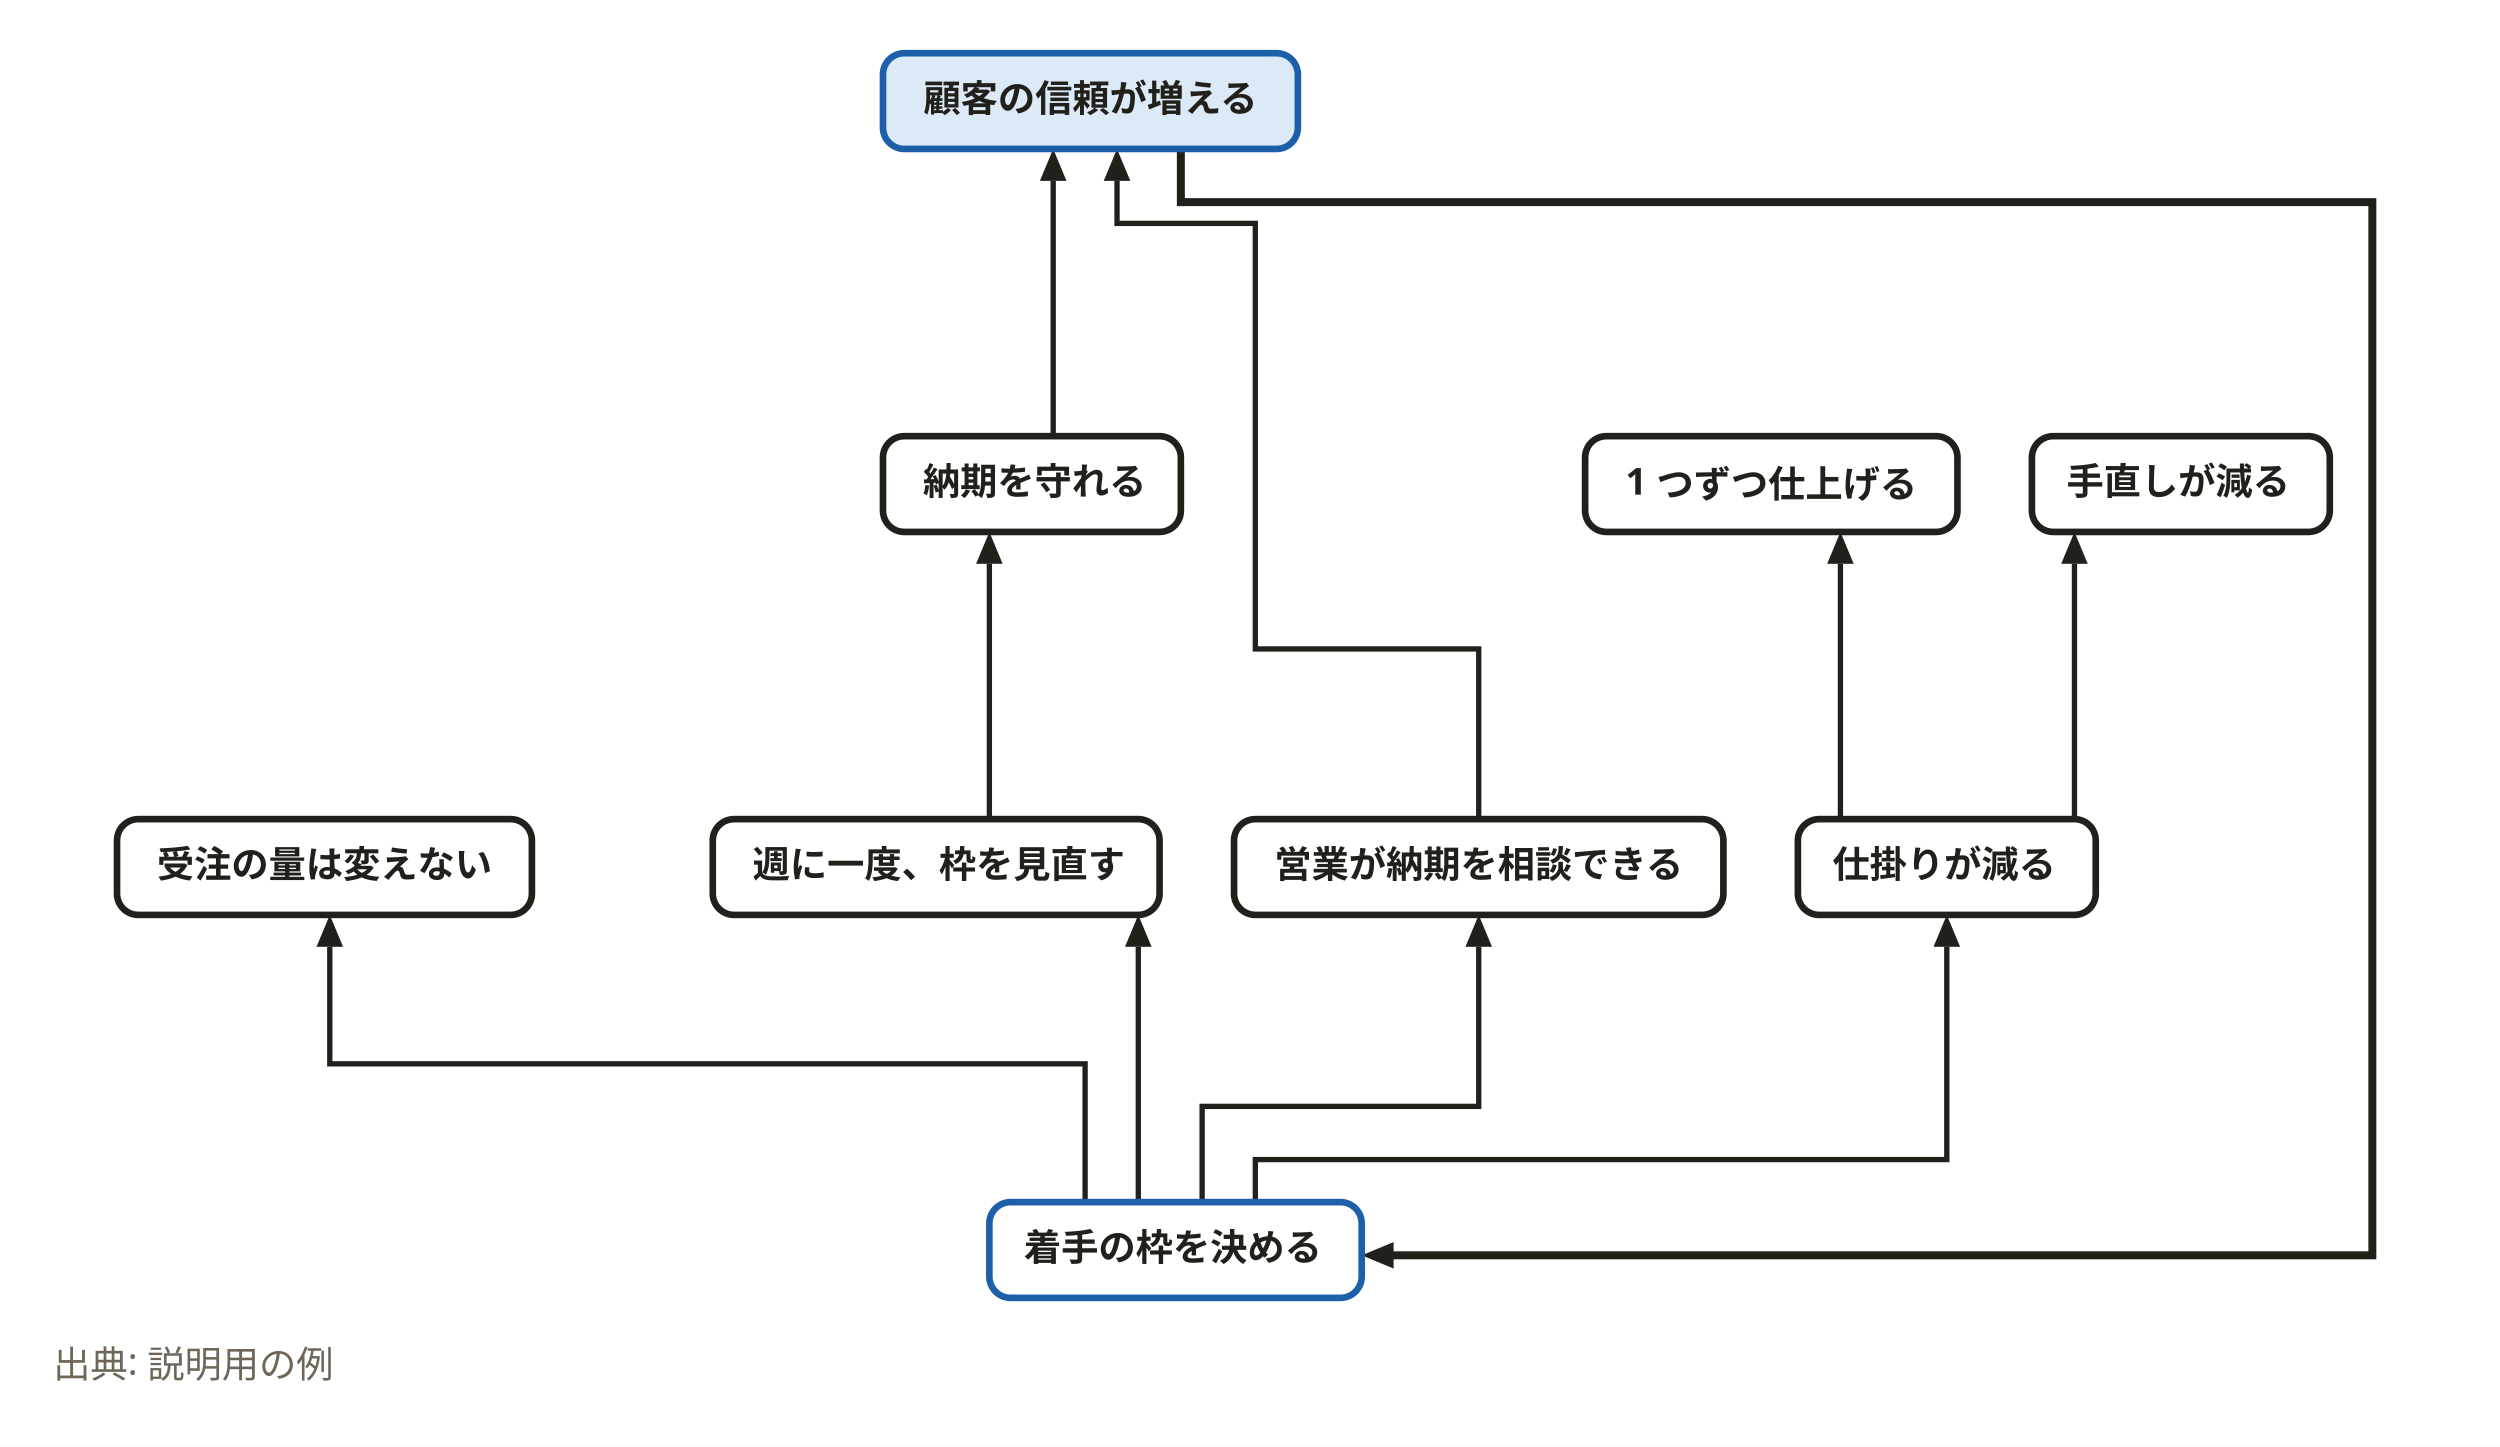
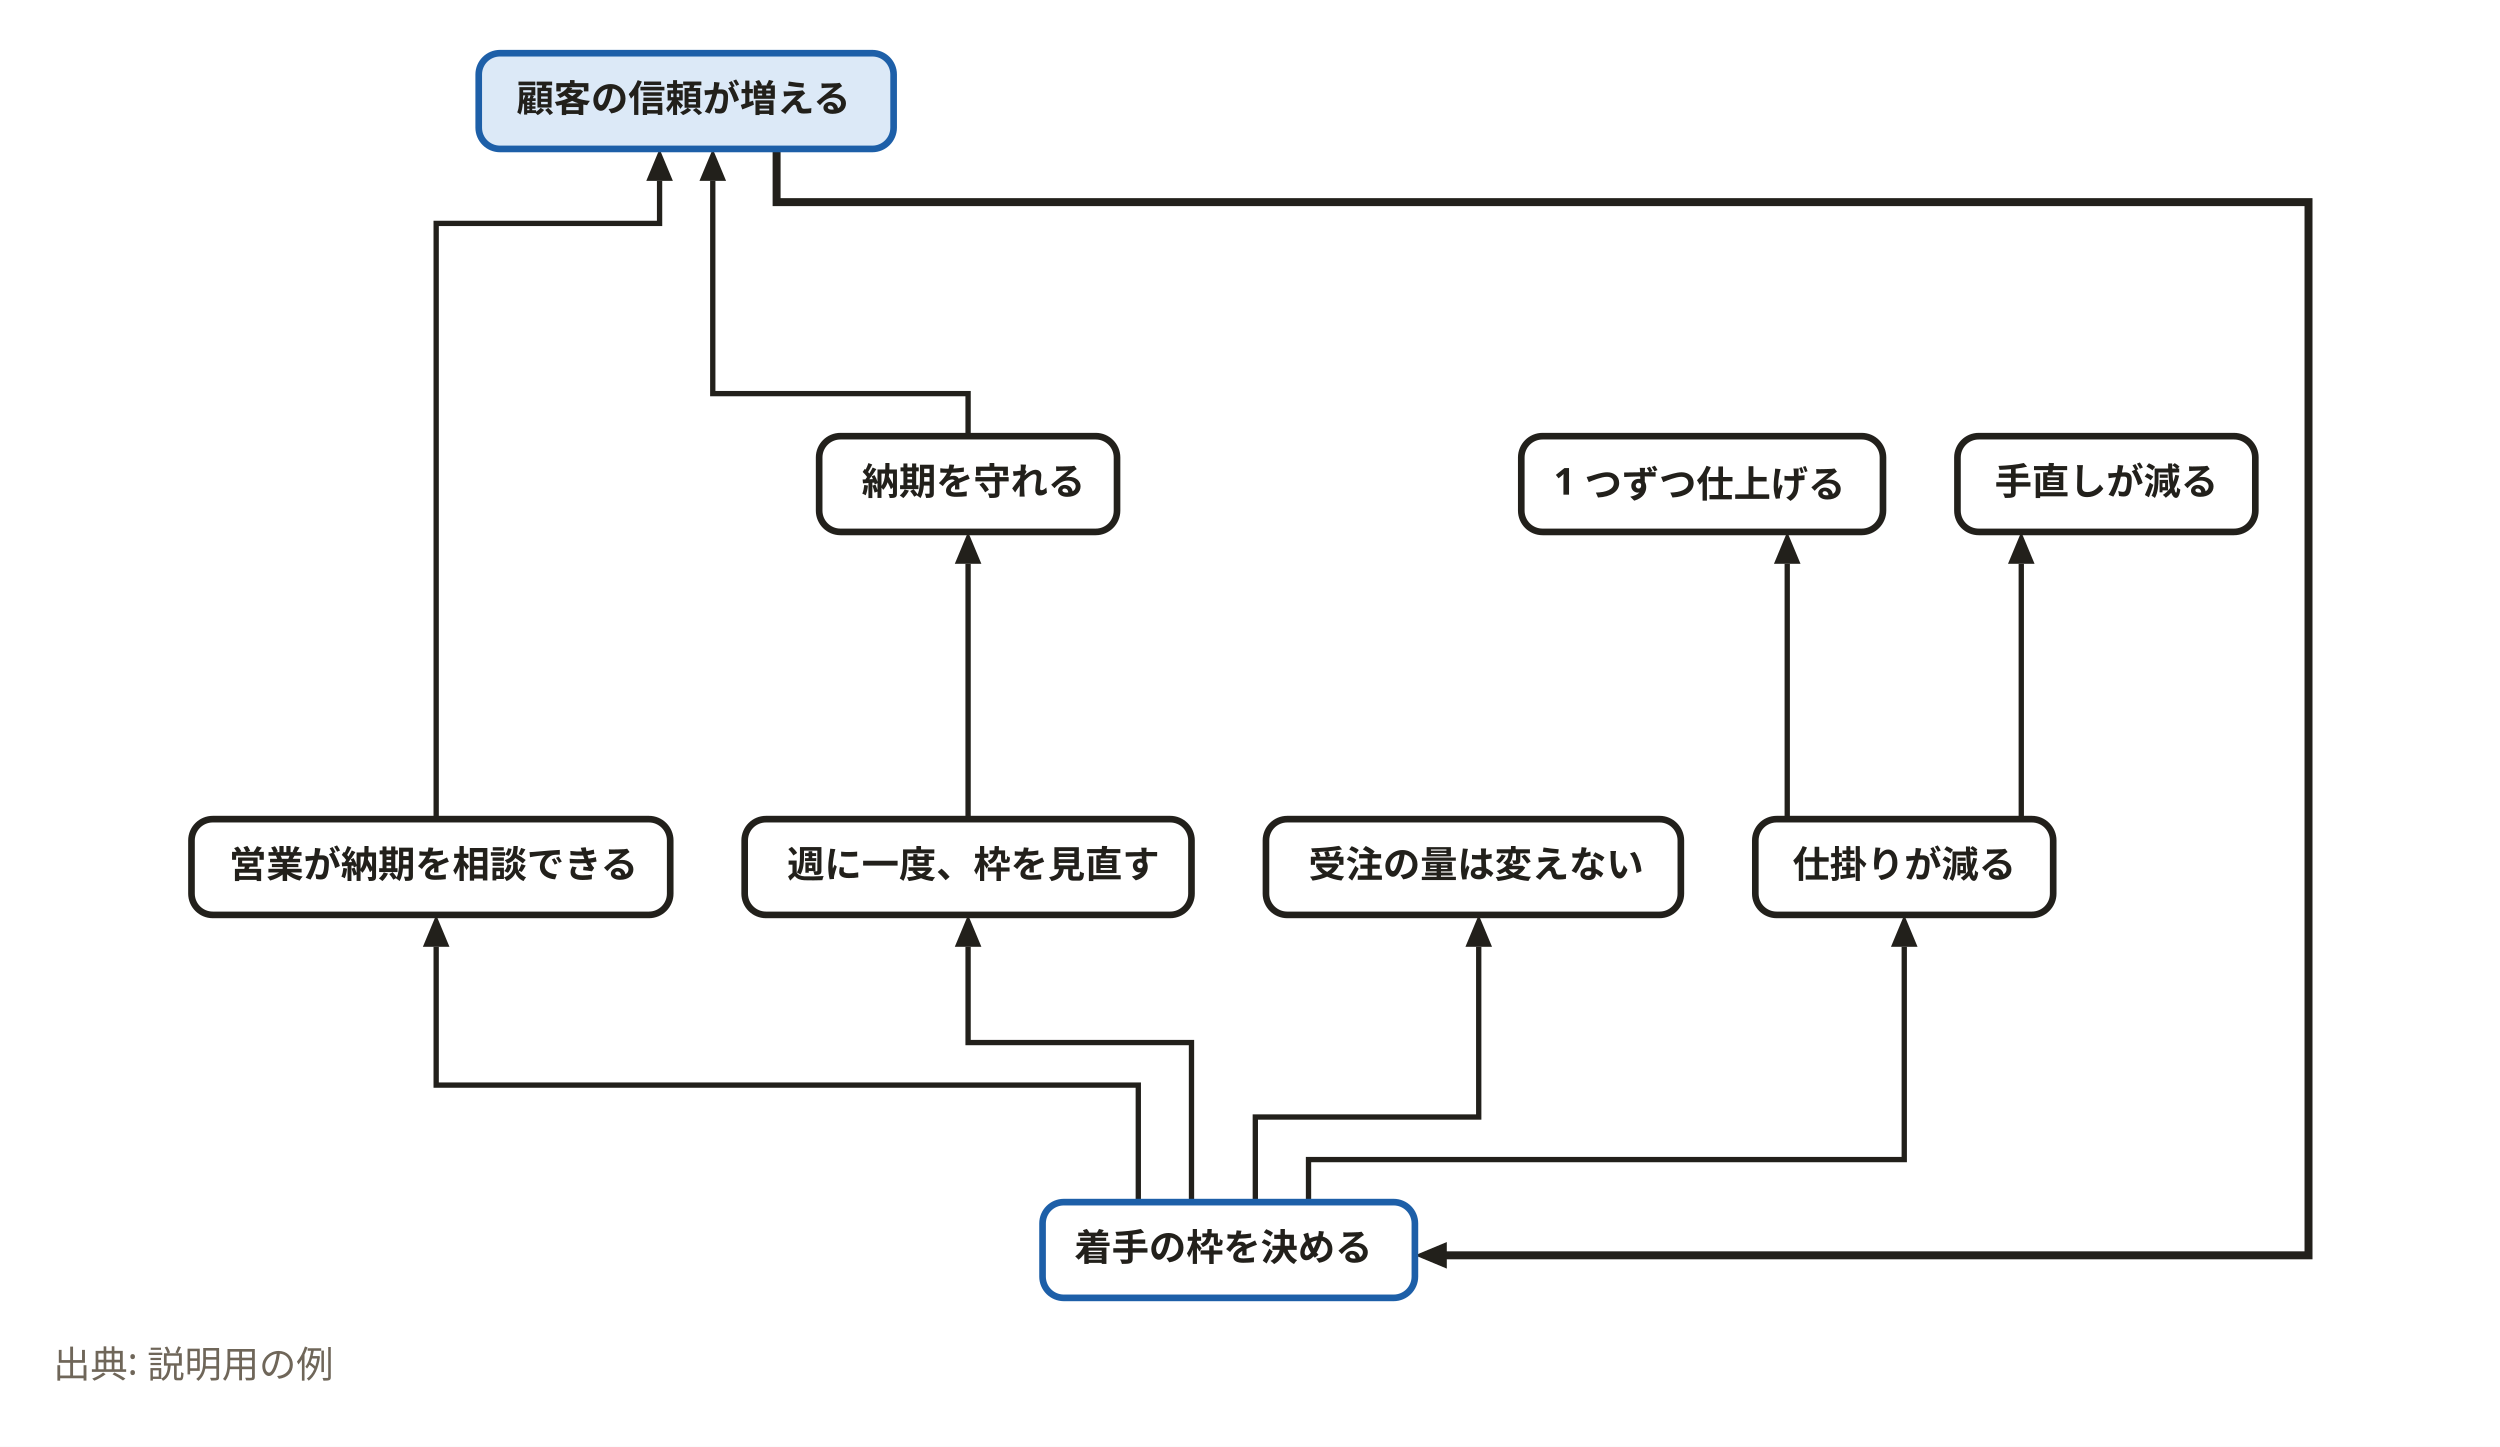
<svg xmlns="http://www.w3.org/2000/svg" width="940" height="544" viewBox="0 0 940 544" role="img" aria-labelledby="svg-title">
  <style>
    text { font-family: 'Hiragino Sans','Hiragino Kaku Gothic ProN','Yu Gothic','YuGothic',Meiryo,'Noto Sans JP',sans-serif; }
    .emoji { font-family: 'Noto Color Emoji','Segoe UI Emoji',sans-serif; }
  </style>
  <rect x="0" y="0" width="940" height="544" fill="#ffffff" />
-   <path d="M472,452 L472,436 L732,436 L732,356" fill="none" stroke="#22201b" stroke-width="2" />
-   <path d="M732,344 L737,356 L727,356 z" fill="#22201b" />
-   <path d="M692,308 L692,212" fill="none" stroke="#22201b" stroke-width="2" />
-   <path d="M692,200 L697,212 L687,212 z" fill="#22201b" />
-   <path d="M780,308 L780,212" fill="none" stroke="#22201b" stroke-width="2" />
-   <path d="M780,200 L785,212 L775,212 z" fill="#22201b" />
-   <path d="M452,452 L452,416 L556,416 L556,356" fill="none" stroke="#22201b" stroke-width="2" />
+   <path d="M492,452 L492,436 L716,436 L716,356" fill="none" stroke="#22201b" stroke-width="2" />
+   <path d="M716,344 L721,356 L711,356 z" fill="#22201b" />
+   <path d="M672,308 L672,212" fill="none" stroke="#22201b" stroke-width="2" />
+   <path d="M672,200 L677,212 L667,212 z" fill="#22201b" />
+   <path d="M760,308 L760,212" fill="none" stroke="#22201b" stroke-width="2" />
+   <path d="M760,200 L765,212 L755,212 z" fill="#22201b" />
+   <path d="M428,452 L428,408 L164,408 L164,356" fill="none" stroke="#22201b" stroke-width="2" />
+   <path d="M164,344 L169,356 L159,356 z" fill="#22201b" />
+   <path d="M472,452 L472,420 L556,420 L556,356" fill="none" stroke="#22201b" stroke-width="2" />
  <path d="M556,344 L561,356 L551,356 z" fill="#22201b" />
-   <path d="M408,452 L408,400 L124,400 L124,356" fill="none" stroke="#22201b" stroke-width="2" />
-   <path d="M124,344 L129,356 L119,356 z" fill="#22201b" />
-   <path d="M428,452 L428,356" fill="none" stroke="#22201b" stroke-width="2" />
-   <path d="M428,344 L433,356 L423,356 z" fill="#22201b" />
-   <path d="M372,308 L372,212" fill="none" stroke="#22201b" stroke-width="2" />
-   <path d="M372,200 L377,212 L367,212 z" fill="#22201b" />
-   <path d="M556,308 L556,244 L472,244 L472,84 L420,84 L420,68" fill="none" stroke="#22201b" stroke-width="2" />
-   <path d="M420,56 L425,68 L415,68 z" fill="#22201b" />
-   <path d="M396,164 L396,68" fill="none" stroke="#22201b" stroke-width="2" />
-   <path d="M396,56 L401,68 L391,68 z" fill="#22201b" />
-   <path d="M444,56 L444,76 L892,76 L892,472 L520,472" fill="none" stroke="#22201b" stroke-width="3" />
-   <path d="M512,472 L524,467 L524,477 z" fill="#22201b" />
-   <rect x="372" y="452" width="140" height="36" rx="8" fill="#ffffff" stroke="#1d5fa8" stroke-width="2.5" />
-   <rect x="676" y="308" width="112" height="36" rx="8" fill="#ffffff" stroke="#22201b" stroke-width="2.5" />
-   <rect x="596" y="164" width="140" height="36" rx="8" fill="#ffffff" stroke="#22201b" stroke-width="2.5" />
-   <rect x="764" y="164" width="112" height="36" rx="8" fill="#ffffff" stroke="#22201b" stroke-width="2.5" />
-   <rect x="464" y="308" width="184" height="36" rx="8" fill="#ffffff" stroke="#22201b" stroke-width="2.5" />
-   <rect x="44" y="308" width="156" height="36" rx="8" fill="#ffffff" stroke="#22201b" stroke-width="2.5" />
-   <rect x="268" y="308" width="168" height="36" rx="8" fill="#ffffff" stroke="#22201b" stroke-width="2.5" />
-   <rect x="332" y="164" width="112" height="36" rx="8" fill="#ffffff" stroke="#22201b" stroke-width="2.5" />
-   <rect x="332" y="20" width="156" height="36" rx="8" fill="#dce9f7" stroke="#1d5fa8" stroke-width="2.5" />
-   <text x="441" y="474" text-anchor="middle" font-size="14" font-weight="700" fill="#22201b">着手の枠を決める</text>
-   <text x="731" y="330" text-anchor="middle" font-size="14" font-weight="700" fill="#22201b">仕掛りが減る</text>
-   <text x="666" y="186" text-anchor="middle" font-size="14" font-weight="700" fill="#22201b">1 つずつ仕上げる</text>
-   <text x="819" y="186" text-anchor="middle" font-size="14" font-weight="700" fill="#22201b">手直しが減る</text>
-   <text x="556" y="330" text-anchor="middle" font-size="14" font-weight="700" fill="#22201b">営業が納期を相談できる</text>
-   <text x="122" y="330" text-anchor="middle" font-size="14" font-weight="700" fill="#22201b">受注の量は変えない</text>
-   <text x="353" y="330" text-anchor="middle" font-size="14" font-weight="700" fill="#22201b">週に一度、枠を見直す</text>
-   <text x="389" y="186" text-anchor="middle" font-size="14" font-weight="700" fill="#22201b">納期を守れる</text>
-   <text x="410" y="42" text-anchor="middle" font-size="14" font-weight="700" fill="#22201b">顧客の信頼が増える</text>
+   <path d="M448,452 L448,392 L364,392 L364,356" fill="none" stroke="#22201b" stroke-width="2" />
+   <path d="M364,344 L369,356 L359,356 z" fill="#22201b" />
+   <path d="M364,308 L364,212" fill="none" stroke="#22201b" stroke-width="2" />
+   <path d="M364,200 L369,212 L359,212 z" fill="#22201b" />
+   <path d="M164,308 L164,84 L248,84 L248,68" fill="none" stroke="#22201b" stroke-width="2" />
+   <path d="M248,56 L253,68 L243,68 z" fill="#22201b" />
+   <path d="M364,164 L364,148 L268,148 L268,68" fill="none" stroke="#22201b" stroke-width="2" />
+   <path d="M268,56 L273,68 L263,68 z" fill="#22201b" />
+   <path d="M292,56 L292,76 L868,76 L868,472 L540,472" fill="none" stroke="#22201b" stroke-width="3" />
+   <path d="M532,472 L544,467 L544,477 z" fill="#22201b" />
+   <rect x="392" y="452" width="140" height="36" rx="8" fill="#ffffff" stroke="#1d5fa8" stroke-width="2.5" />
+   <rect x="660" y="308" width="112" height="36" rx="8" fill="#ffffff" stroke="#22201b" stroke-width="2.5" />
+   <rect x="572" y="164" width="136" height="36" rx="8" fill="#ffffff" stroke="#22201b" stroke-width="2.5" />
+   <rect x="736" y="164" width="112" height="36" rx="8" fill="#ffffff" stroke="#22201b" stroke-width="2.5" />
+   <rect x="72" y="308" width="180" height="36" rx="8" fill="#ffffff" stroke="#22201b" stroke-width="2.5" />
+   <rect x="476" y="308" width="156" height="36" rx="8" fill="#ffffff" stroke="#22201b" stroke-width="2.5" />
+   <rect x="280" y="308" width="168" height="36" rx="8" fill="#ffffff" stroke="#22201b" stroke-width="2.5" />
+   <rect x="308" y="164" width="112" height="36" rx="8" fill="#ffffff" stroke="#22201b" stroke-width="2.5" />
+   <rect x="180" y="20" width="156" height="36" rx="8" fill="#dce9f7" stroke="#1d5fa8" stroke-width="2.5" />
+   <text x="460" y="474" text-anchor="middle" font-size="14" font-weight="700" fill="#22201b">着手の枠を決める</text>
+   <text x="716" y="330" text-anchor="middle" font-size="14" font-weight="700" fill="#22201b">仕掛りが減る</text>
+   <text x="639" y="186" text-anchor="middle" font-size="14" font-weight="700" fill="#22201b">1 つずつ仕上げる</text>
+   <text x="792" y="186" text-anchor="middle" font-size="14" font-weight="700" fill="#22201b">手直しが減る</text>
+   <text x="163" y="330" text-anchor="middle" font-size="14" font-weight="700" fill="#22201b">営業が納期を相談できる</text>
+   <text x="555" y="330" text-anchor="middle" font-size="14" font-weight="700" fill="#22201b">受注の量は変えない</text>
+   <text x="366" y="330" text-anchor="middle" font-size="14" font-weight="700" fill="#22201b">週に一度、枠を見直す</text>
+   <text x="366" y="186" text-anchor="middle" font-size="14" font-weight="700" fill="#22201b">納期を守れる</text>
+   <text x="257" y="42" text-anchor="middle" font-size="14" font-weight="700" fill="#22201b">顧客の信頼が増える</text>
  <text x="20" y="518" font-size="14" font-weight="400" fill="#6f6659">出典: 説明用の例</text>
</svg>
